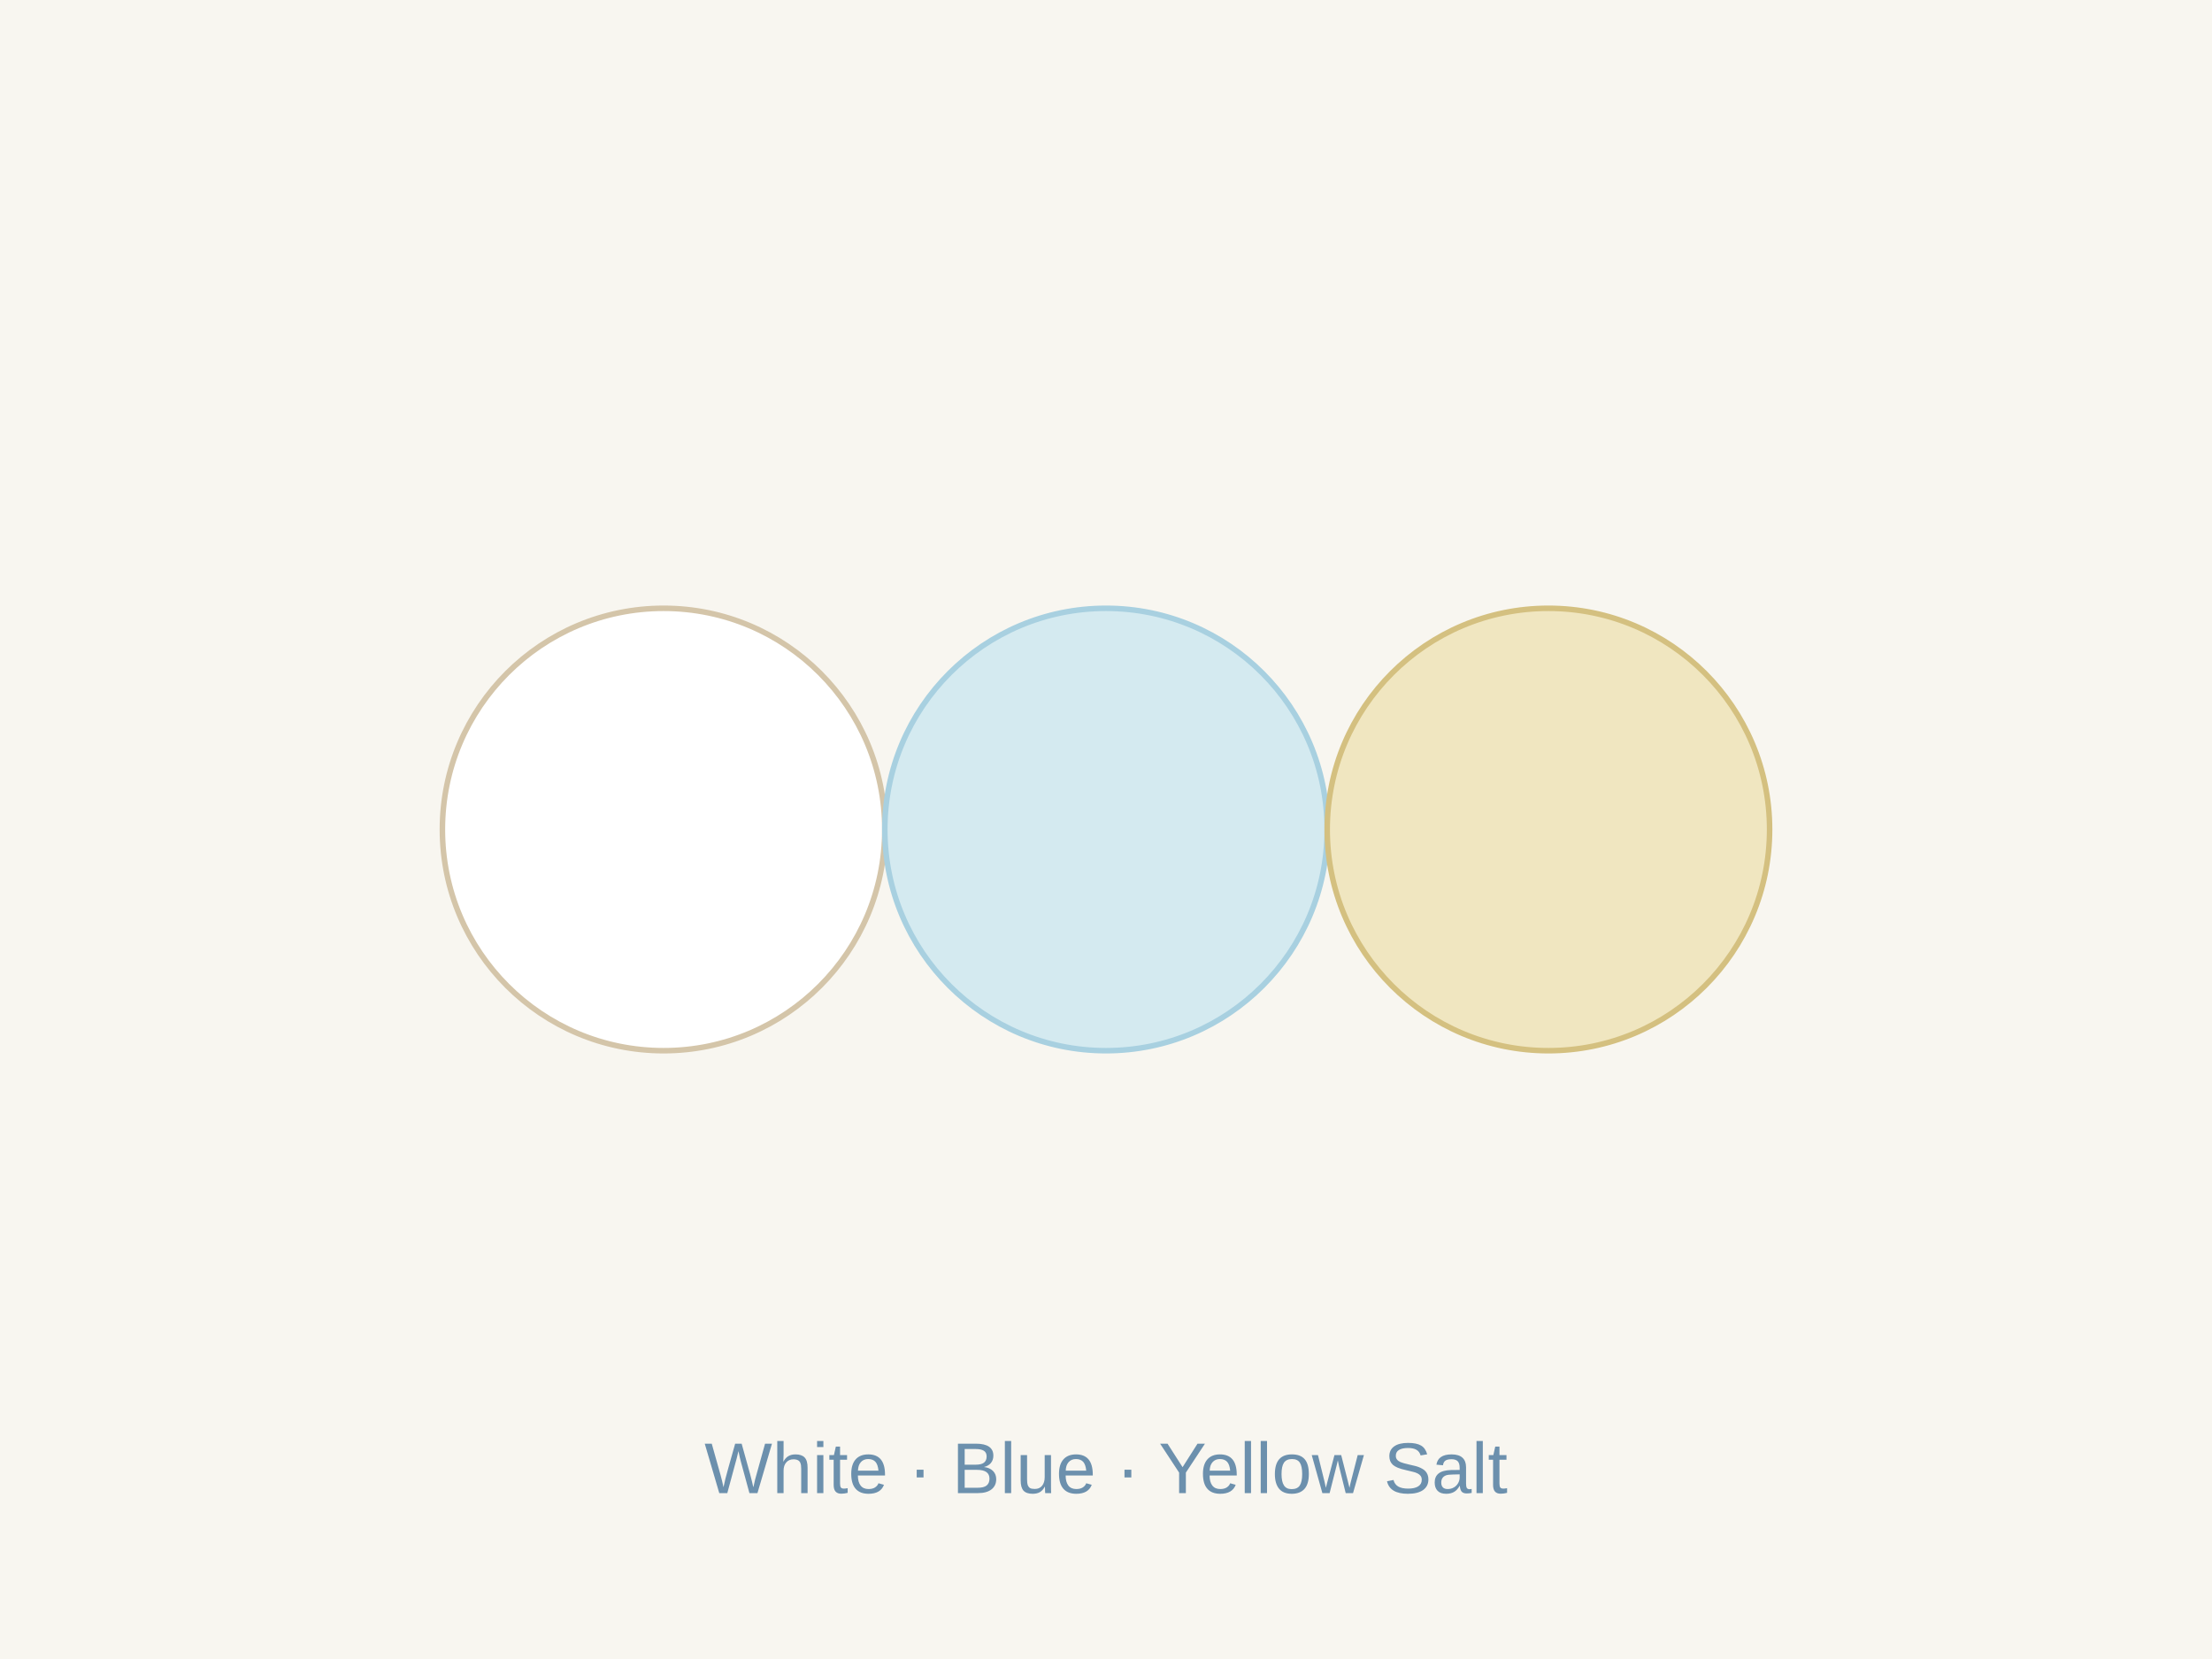
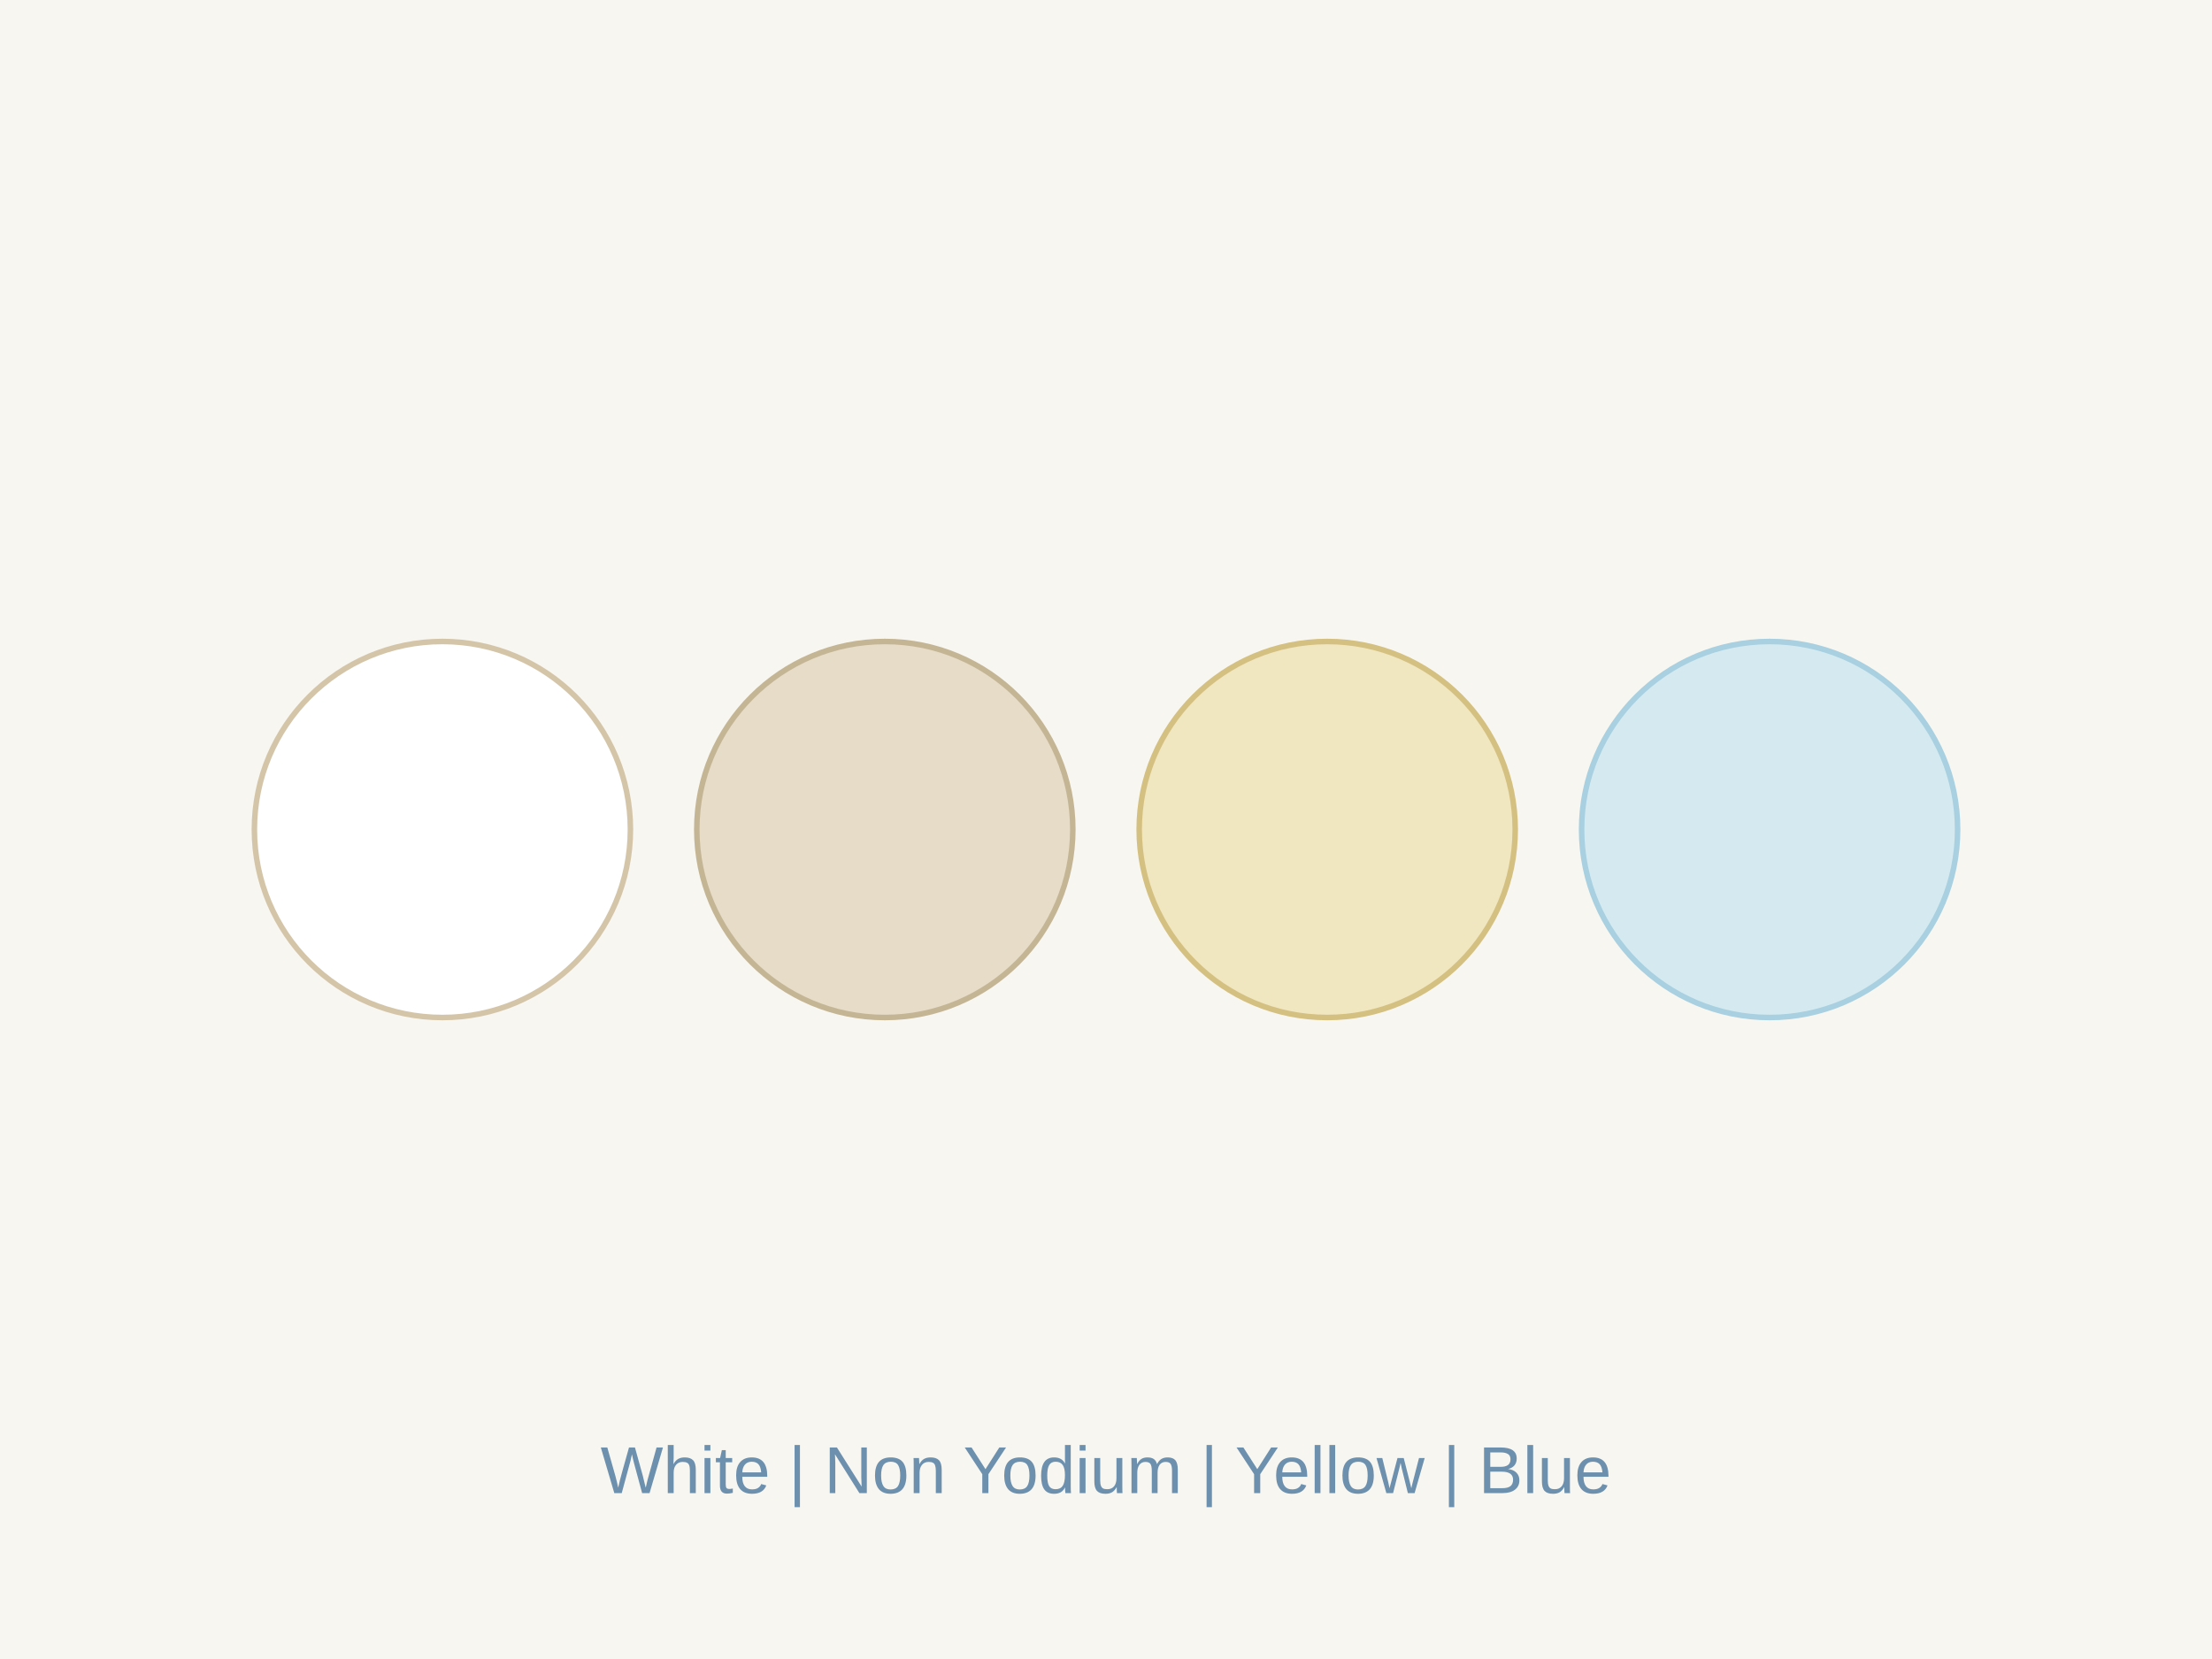
<svg xmlns="http://www.w3.org/2000/svg" width="400" height="300" viewBox="0 0 400 300">
  <rect width="400" height="300" fill="#f8f6f0" />
-   <circle cx="120" cy="150" r="40" fill="#fff" stroke="#d4c5a9" stroke-width="1" />
-   <circle cx="200" cy="150" r="40" fill="#d4eaf0" stroke="#a8d0e0" stroke-width="1" />
-   <circle cx="280" cy="150" r="40" fill="#f0e6c0" stroke="#d4c080" stroke-width="1" />
-   <text x="200" y="270" font-family="Arial" font-size="13" fill="#0f4c81" text-anchor="middle" opacity="0.6">White · Blue · Yellow Salt</text>
+   <circle cx="80" cy="150" r="34" fill="#fff" stroke="#d4c5a9" stroke-width="1" />
+   <circle cx="160" cy="150" r="34" fill="#e6dcc8" stroke="#c4b595" stroke-width="1" />
+   <circle cx="240" cy="150" r="34" fill="#f0e6c0" stroke="#d4c080" stroke-width="1" />
+   <circle cx="320" cy="150" r="34" fill="#d4eaf0" stroke="#a8d0e0" stroke-width="1" />
+   <text x="200" y="270" font-family="Arial" font-size="12" fill="#0f4c81" text-anchor="middle" opacity="0.6">White | Non Yodium | Yellow | Blue</text>
</svg>
